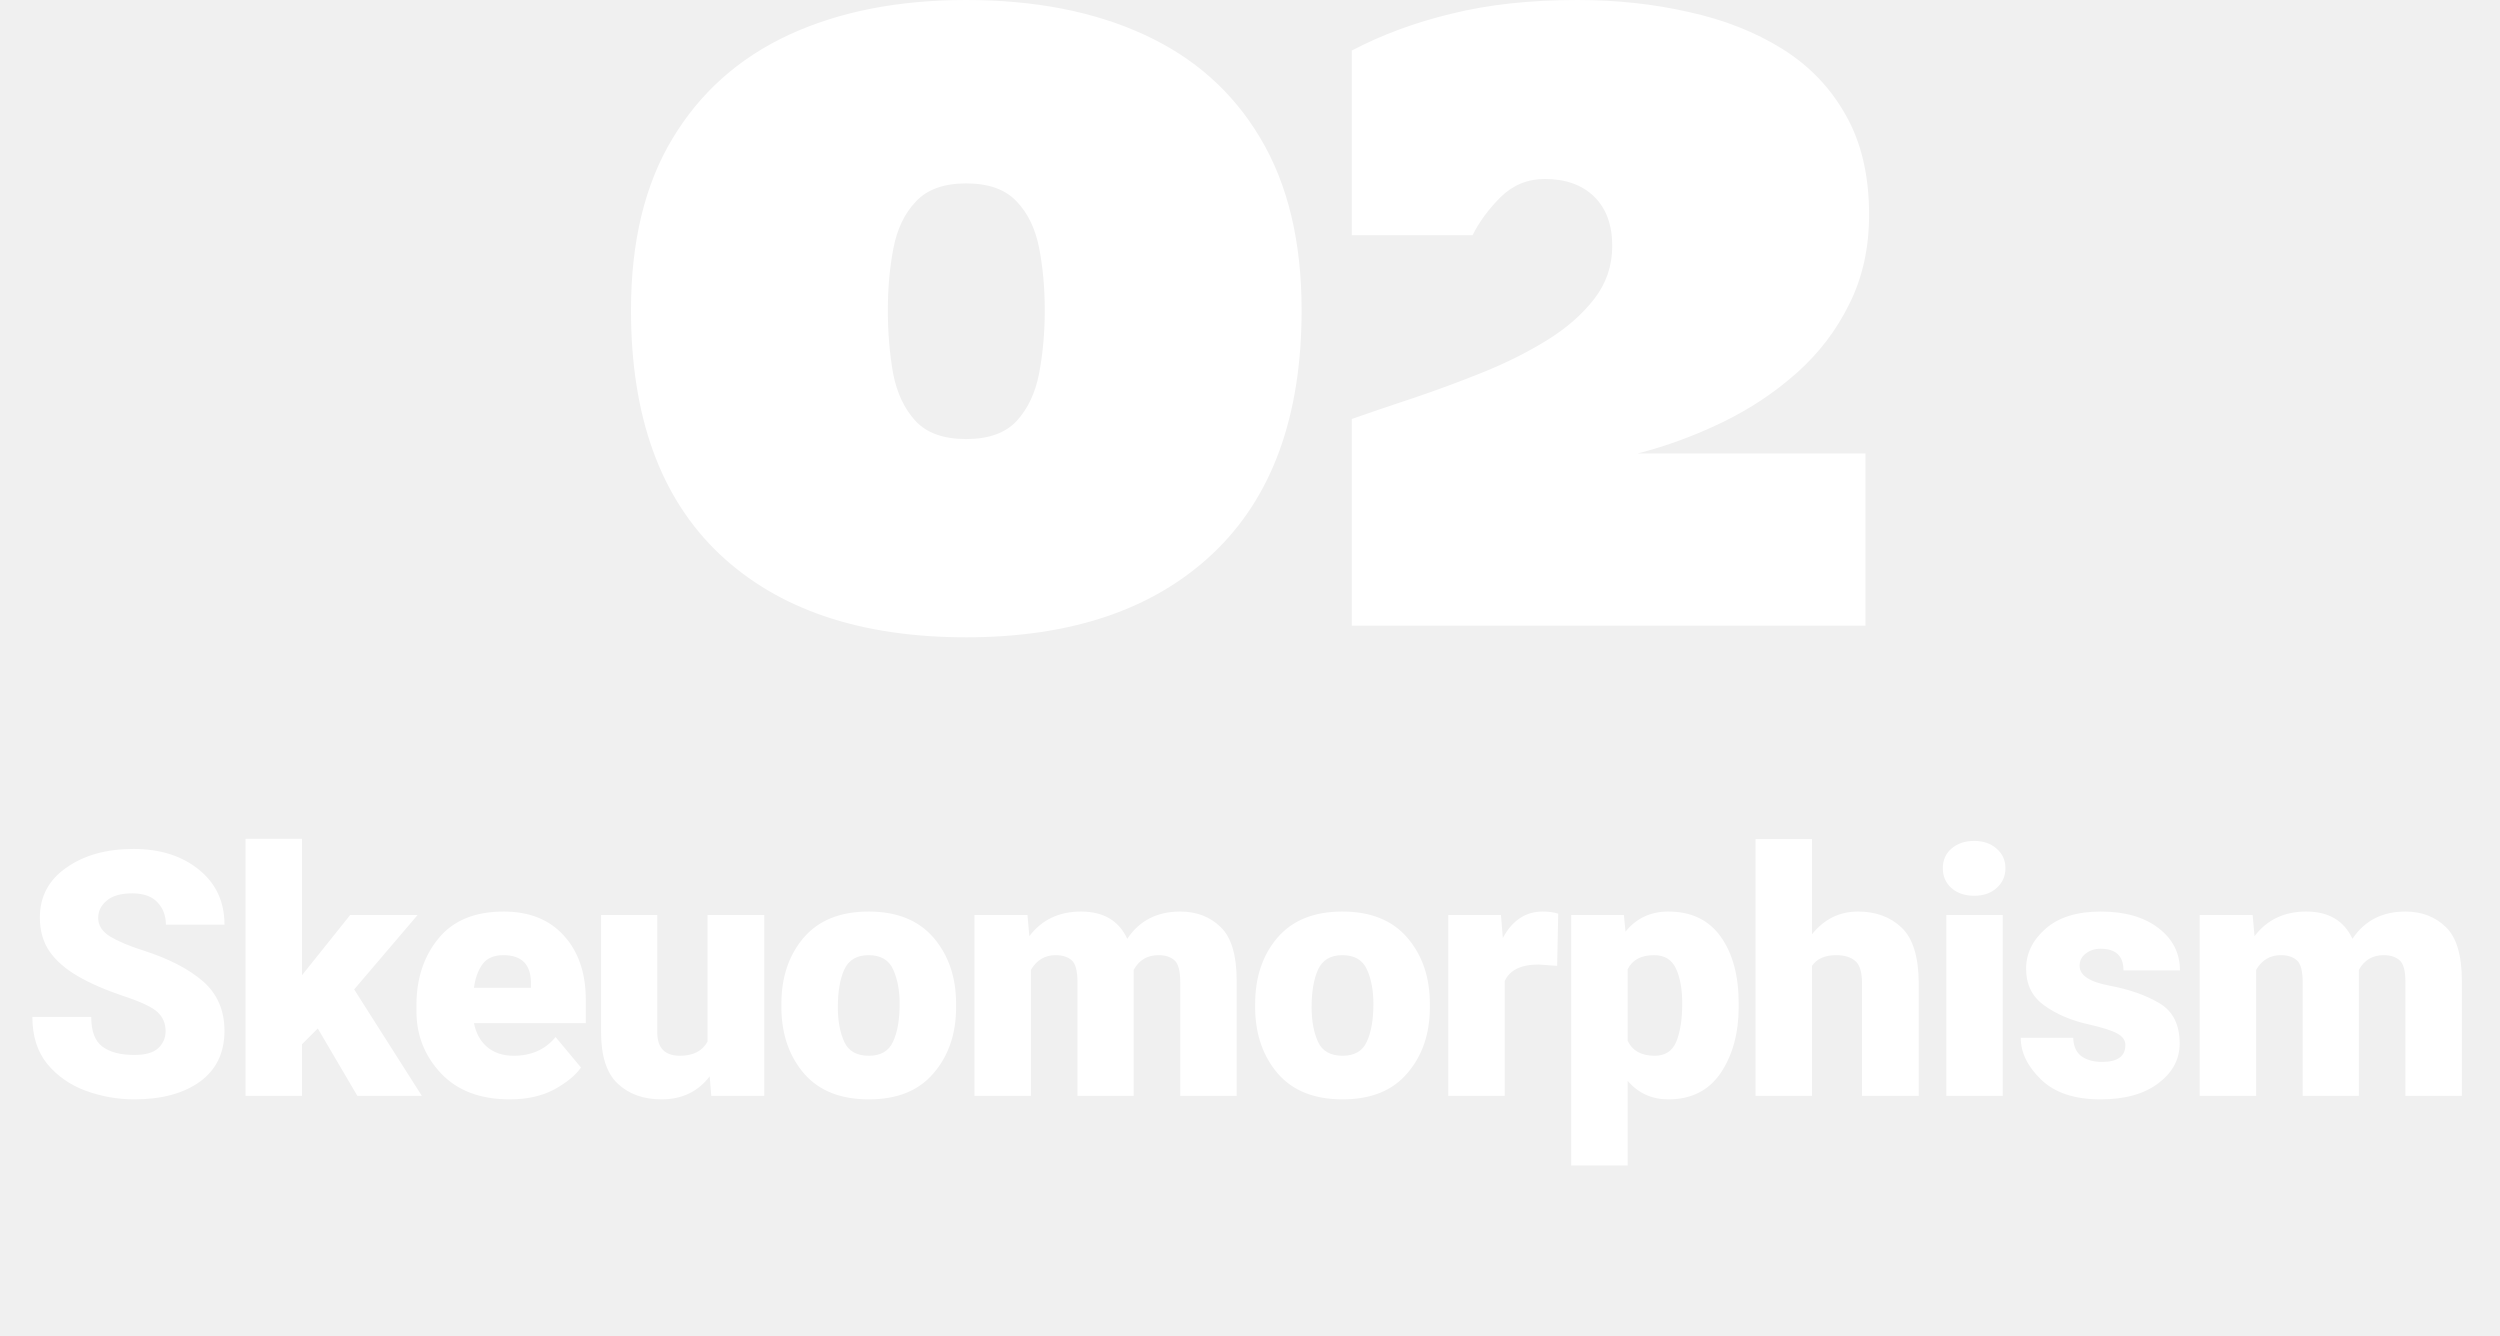
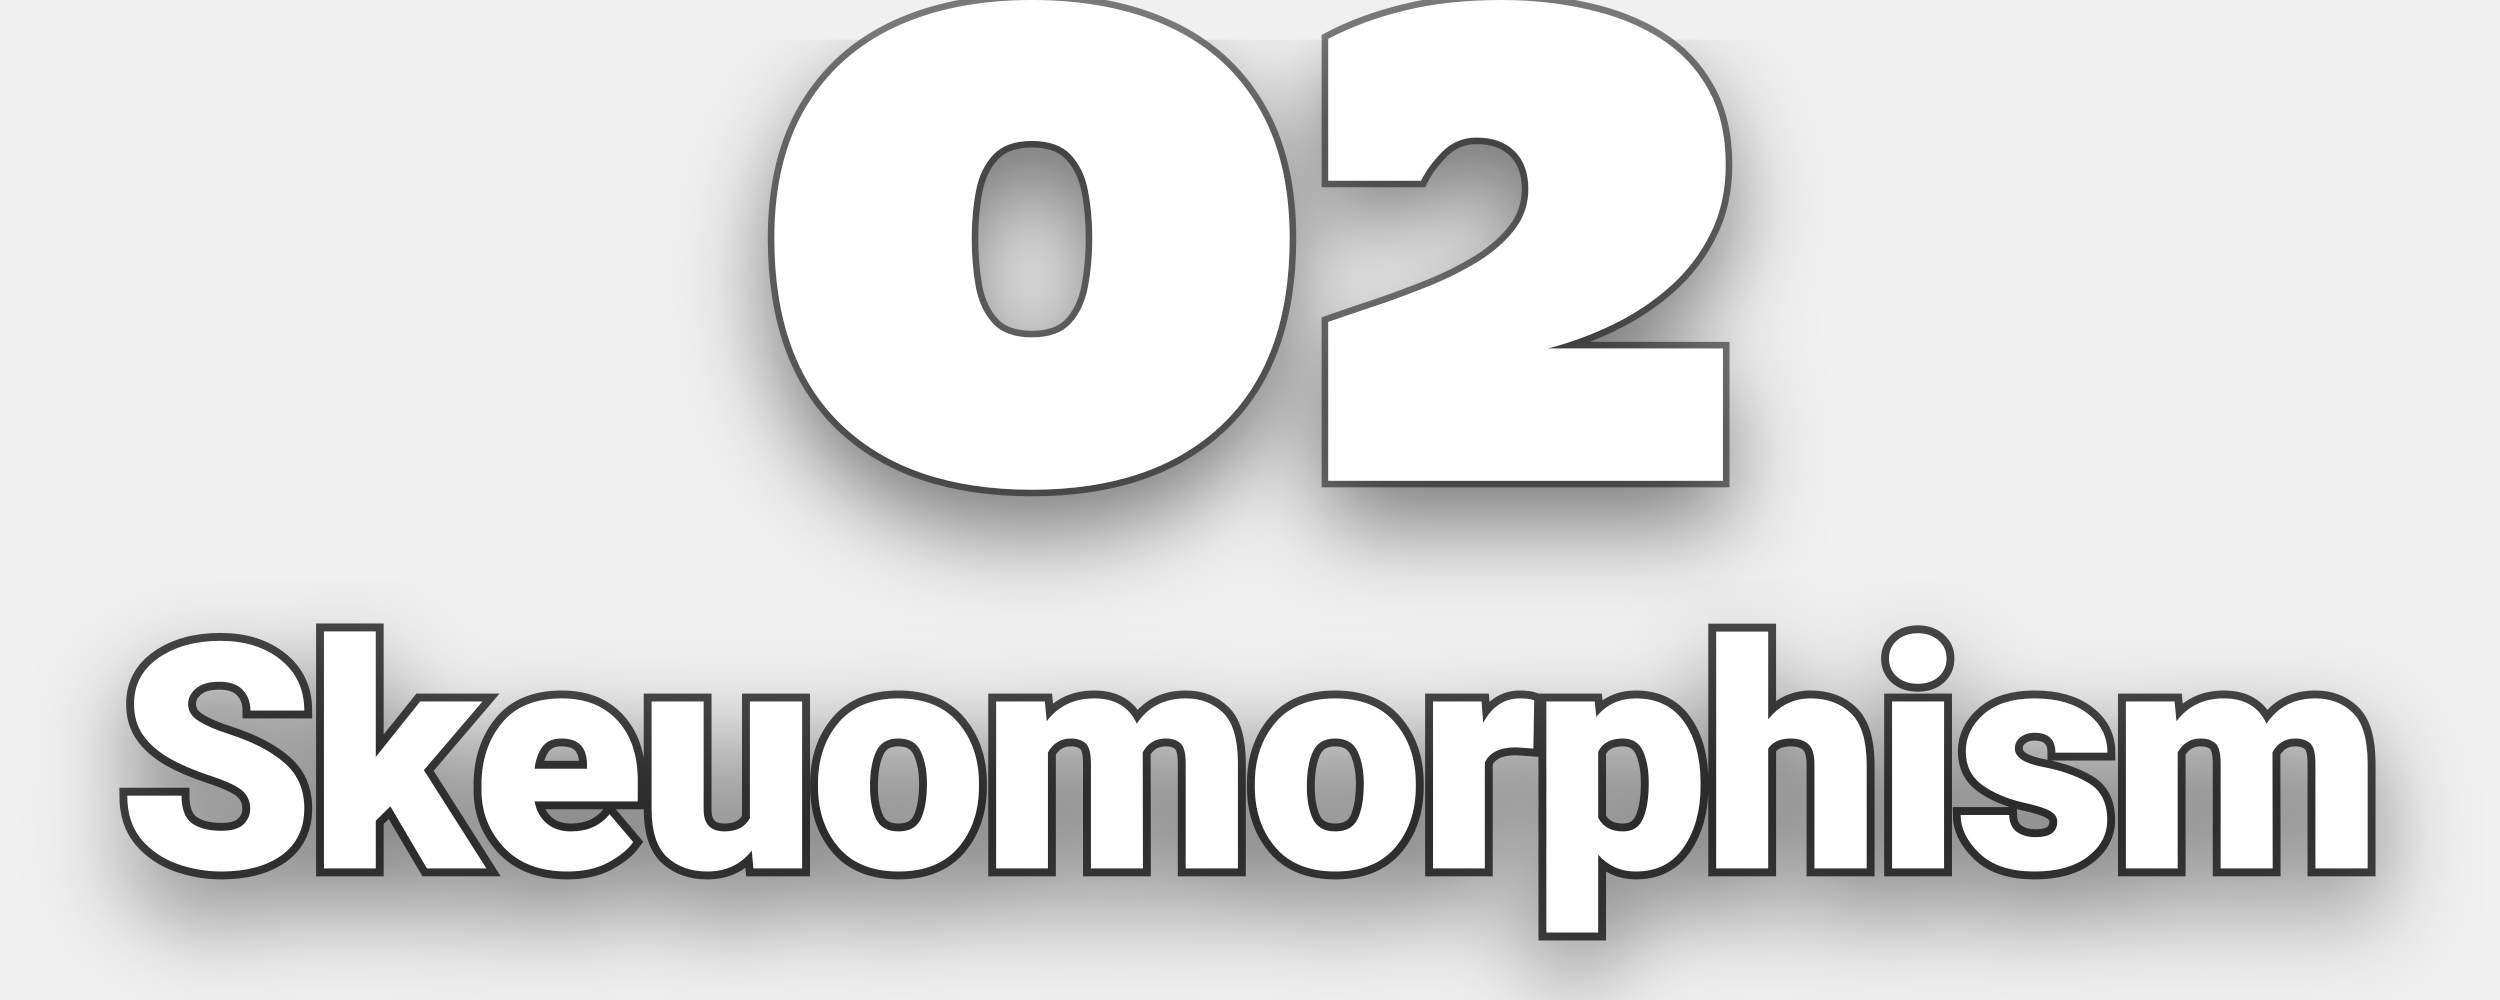
- <svg xmlns="http://www.w3.org/2000/svg" width="146" height="78" viewBox="0 0 146 78" fill="none">
-   <g transform="translate(36.85, 0)">
-     <path d="M19.57 37.219C13.398 37.219 8.594 35.594 5.156 32.344C1.719 29.078 0 24.336 0 18.117C0 14.117 0.805 10.781 2.414 8.109C4.023 5.422 6.289 3.398 9.211 2.039C12.148 0.68 15.602 0 19.57 0C23.57 0 27.031 0.672 29.953 2.016C32.891 3.359 35.156 5.375 36.75 8.062C38.359 10.75 39.164 14.102 39.164 18.117C39.164 24.336 37.43 29.078 33.961 32.344C30.508 35.594 25.711 37.219 19.57 37.219ZM19.57 25.641C20.883 25.641 21.867 25.289 22.523 24.586C23.18 23.867 23.617 22.938 23.836 21.797C24.055 20.641 24.164 19.414 24.164 18.117C24.164 16.82 24.055 15.609 23.836 14.484C23.617 13.359 23.18 12.453 22.523 11.766C21.867 11.062 20.883 10.711 19.57 10.711C18.273 10.711 17.297 11.062 16.641 11.766C15.984 12.453 15.547 13.359 15.328 14.484C15.109 15.609 15 16.82 15 18.117C15 19.414 15.102 20.641 15.305 21.797C15.523 22.938 15.961 23.867 16.617 24.586C17.273 25.289 18.258 25.641 19.57 25.641ZM42.094 36.539V24.469C43.156 24.094 44.352 23.688 45.68 23.25C47.023 22.797 48.375 22.297 49.734 21.75C51.094 21.203 52.344 20.578 53.484 19.875C54.625 19.172 55.547 18.367 56.25 17.461C56.953 16.555 57.305 15.523 57.305 14.367C57.305 13.133 56.953 12.172 56.25 11.484C55.547 10.797 54.586 10.453 53.367 10.453C52.367 10.453 51.508 10.805 50.789 11.508C50.086 12.211 49.539 12.953 49.148 13.734H42.094V2.953C43.844 2.031 45.789 1.312 47.93 0.797C50.07 0.266 52.516 0 55.266 0C57.562 0 59.734 0.234 61.781 0.703C63.844 1.156 65.664 1.875 67.242 2.859C68.82 3.844 70.055 5.133 70.945 6.727C71.852 8.32 72.305 10.258 72.305 12.539C72.305 14.477 71.922 16.211 71.156 17.742C70.406 19.273 69.383 20.617 68.086 21.773C66.805 22.914 65.359 23.875 63.75 24.656C62.141 25.438 60.484 26.047 58.781 26.484H72.094V36.539H42.094ZM" fill="white" />
+ <svg xmlns="http://www.w3.org/2000/svg" width="190" height="76" viewBox="0 0 190 76" fill="none">
+   <defs>
+     <filter id="shadow" x="-30%" y="-30%" width="160%" height="160%">
+       <feDropShadow dx="0" dy="1.5" stdDeviation="1.5" flood-color="#000000" flood-opacity="0.8" />
+       <feDropShadow dx="0" dy="3" stdDeviation="3.5" flood-color="#000000" flood-opacity="0.5" />
+     </filter>
+   </defs>
+   <g transform="translate(58.85, 0)" filter="url(#shadow)">
+     <path d="M19.57 37.219C13.398 37.219 8.594 35.594 5.156 32.344C1.719 29.078 0 24.336 0 18.117C0 14.117 0.805 10.781 2.414 8.109C4.023 5.422 6.289 3.398 9.211 2.039C12.148 0.68 15.602 0 19.57 0C23.57 0 27.031 0.672 29.953 2.016C32.891 3.359 35.156 5.375 36.75 8.062C38.359 10.75 39.164 14.102 39.164 18.117C39.164 24.336 37.43 29.078 33.961 32.344C30.508 35.594 25.711 37.219 19.57 37.219ZM19.57 25.641C20.883 25.641 21.867 25.289 22.523 24.586C23.18 23.867 23.617 22.938 23.836 21.797C24.055 20.641 24.164 19.414 24.164 18.117C24.164 16.82 24.055 15.609 23.836 14.484C23.617 13.359 23.18 12.453 22.523 11.766C21.867 11.062 20.883 10.711 19.57 10.711C18.273 10.711 17.297 11.062 16.641 11.766C15.984 12.453 15.547 13.359 15.328 14.484C15.109 15.609 15 16.82 15 18.117C15 19.414 15.102 20.641 15.305 21.797C15.523 22.938 15.961 23.867 16.617 24.586C17.273 25.289 18.258 25.641 19.57 25.641ZM42.094 36.539V24.469C43.156 24.094 44.352 23.688 45.68 23.25C47.023 22.797 48.375 22.297 49.734 21.75C51.094 21.203 52.344 20.578 53.484 19.875C54.625 19.172 55.547 18.367 56.25 17.461C56.953 16.555 57.305 15.523 57.305 14.367C57.305 13.133 56.953 12.172 56.25 11.484C55.547 10.797 54.586 10.453 53.367 10.453C52.367 10.453 51.508 10.805 50.789 11.508C50.086 12.211 49.539 12.953 49.148 13.734H42.094V2.953C43.844 2.031 45.789 1.312 47.93 0.797C50.07 0.266 52.516 0 55.266 0C57.562 0 59.734 0.234 61.781 0.703C63.844 1.156 65.664 1.875 67.242 2.859C68.82 3.844 70.055 5.133 70.945 6.727C71.852 8.32 72.305 10.258 72.305 12.539C72.305 14.477 71.922 16.211 71.156 17.742C70.406 19.273 69.383 20.617 68.086 21.773C66.805 22.914 65.359 23.875 63.75 24.656C62.141 25.438 60.484 26.047 58.781 26.484H72.094V36.539H42.094ZM" fill="white" stroke="rgba(0,0,0,0.5)" stroke-width="1" paint-order="stroke fill" />
  </g>
-   <text x="73" y="64" text-anchor="middle" fill="white" font-family="system-ui, -apple-system, 'Segoe UI', Roboto, Helvetica, Arial, sans-serif" font-weight="900" font-size="20px" letter-spacing="-0.02em">Skeuomorphism</text>
+   <text x="95" y="66" text-anchor="middle" fill="#FFFFFF" stroke="rgba(0,0,0,0.7)" stroke-width="1.2" paint-order="stroke fill" font-family="system-ui, -apple-system, BlinkMacSystemFont, 'Segoe UI', Roboto, 'Helvetica Neue', Arial, sans-serif" font-weight="900" font-size="24px" letter-spacing="-0.02em" filter="url(#shadow)">Skeuomorphism</text>
</svg>
